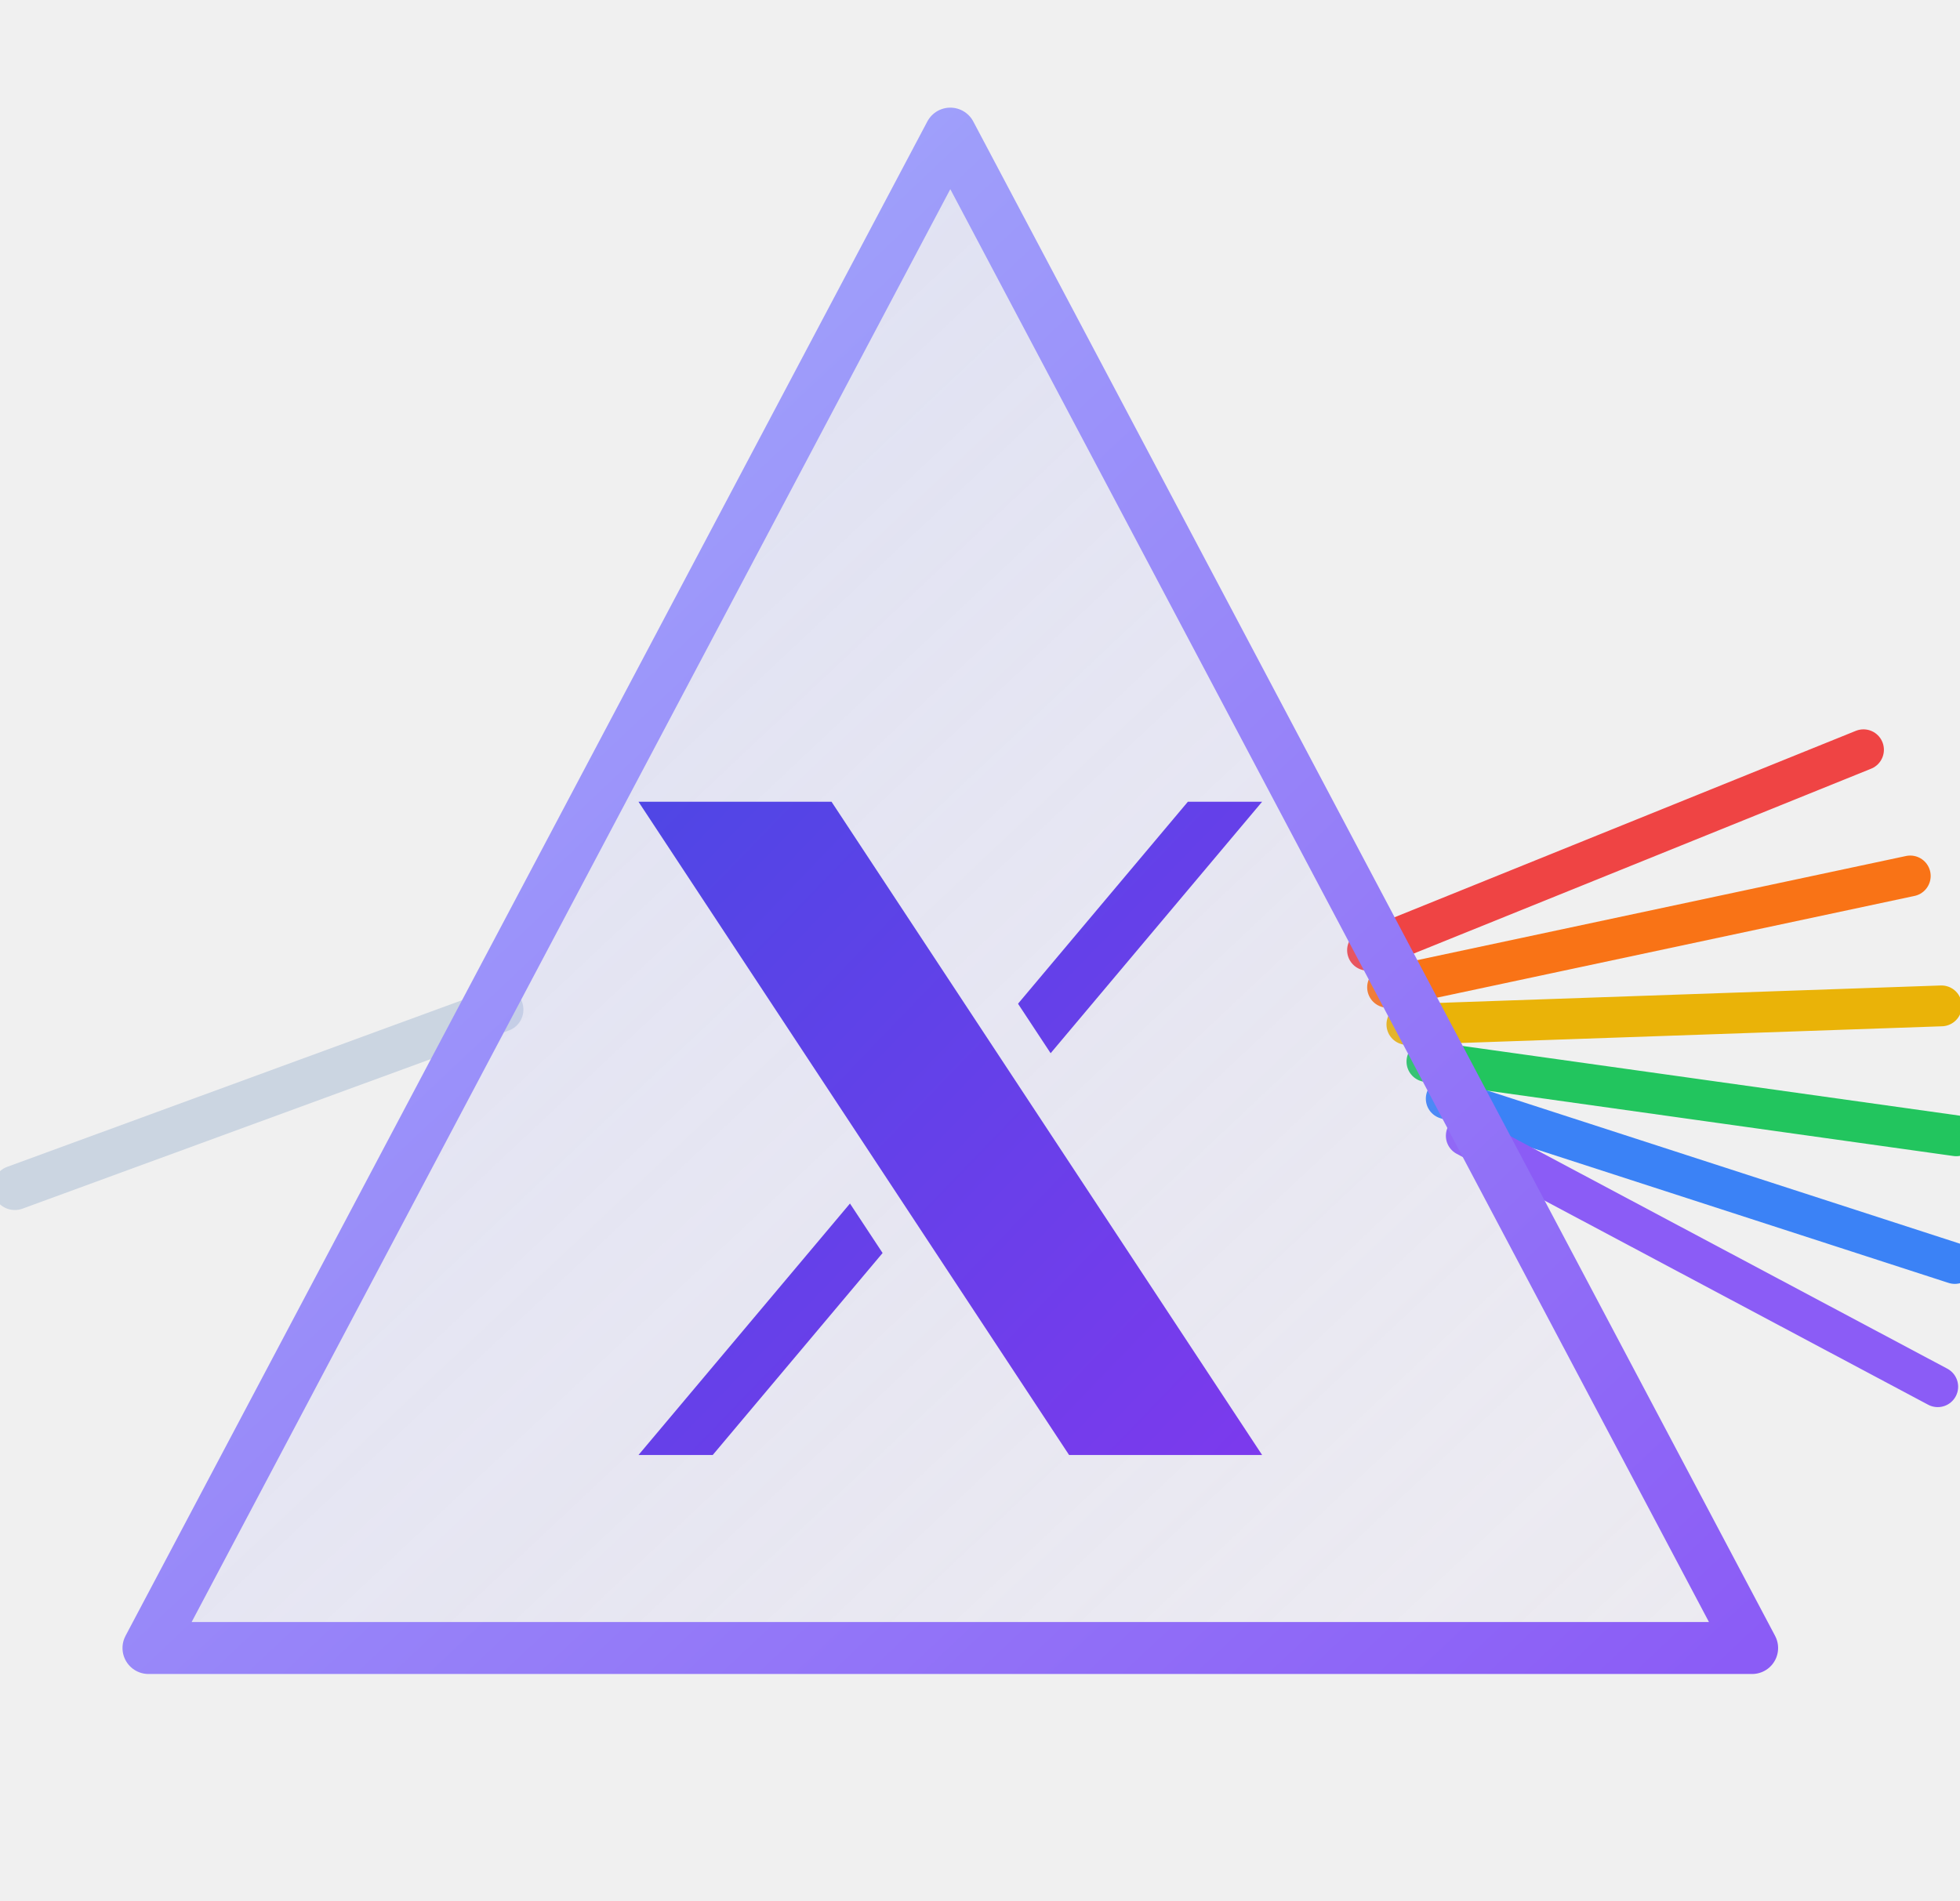
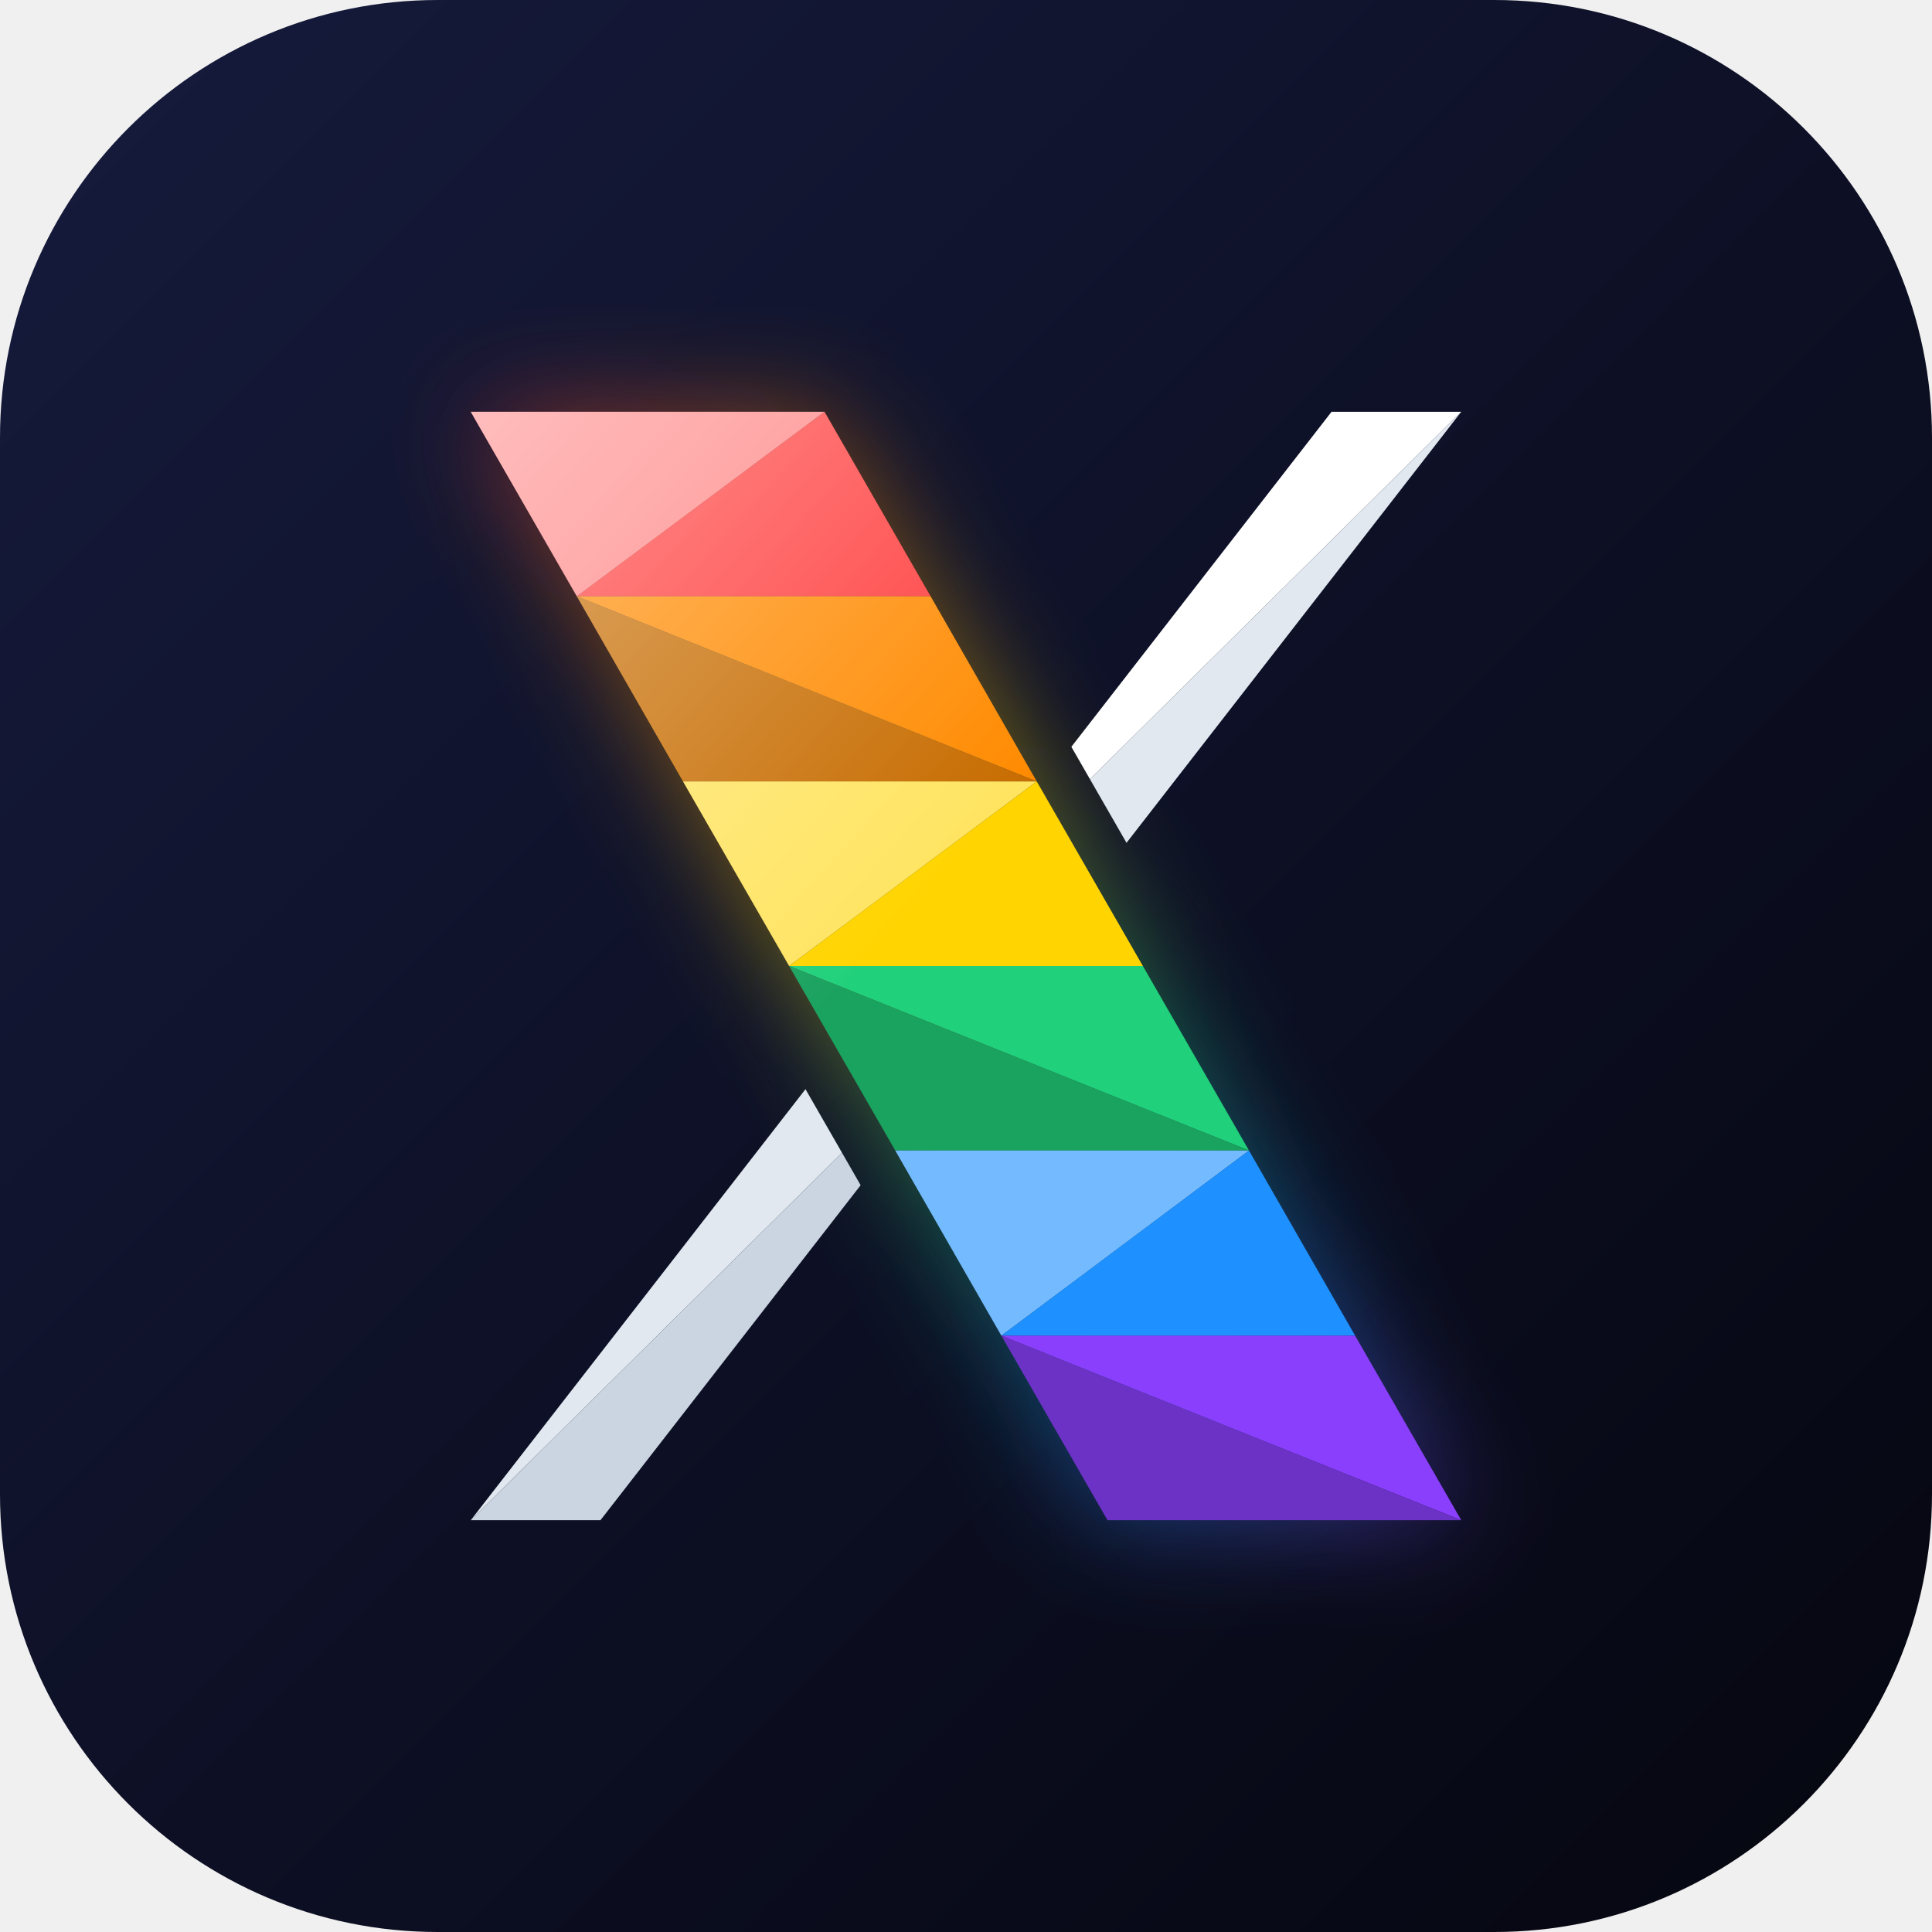
- <svg xmlns="http://www.w3.org/2000/svg" viewBox="0 0 264 256" width="264" height="256">
+ <svg xmlns="http://www.w3.org/2000/svg" viewBox="0 0 256 256" width="256" height="256">
  <defs>
-     <linearGradient id="glass" x1="0" y1="0" x2="1" y2="1">
-       <stop offset="0" stop-color="#a5b4fc" stop-opacity="0.28" />
-       <stop offset="1" stop-color="#c4b5fd" stop-opacity="0.08" />
+     <linearGradient id="bg" x1="0" y1="0" x2="1" y2="1">
+       <stop offset="0" stop-color="#161b3d" />
+       <stop offset="1" stop-color="#05060f" />
    </linearGradient>
-     <linearGradient id="edge" x1="0" y1="0" x2="1" y2="1">
-       <stop offset="0" stop-color="#a5b4fc" />
-       <stop offset="1" stop-color="#8b5cf6" />
-     </linearGradient>
-     <linearGradient id="ink" x1="0" y1="0" x2="1" y2="1">
-       <stop offset="0" stop-color="#4f46e5" />
-       <stop offset="1" stop-color="#7c3aed" />
-     </linearGradient>
-     <mask id="cut">
-       <rect width="264" height="256" fill="#fff" />
-       <polygon points="86,108 112,108 170,196 144,196" fill="#000" stroke="#000" stroke-width="12" stroke-linejoin="round" />
-     </mask>
  </defs>
-   <line x1="2" y1="160" x2="67.5" y2="136" stroke="#cbd5e1" stroke-width="6" stroke-linecap="round" />
-   <g stroke-linecap="round" stroke-width="5.5">
-     <line x1="184.2" y1="128.0" x2="251.0" y2="101.0" stroke="#ef4444" />
-     <line x1="186.9" y1="133.0" x2="257.3" y2="118.0" stroke="#f97316" />
-     <line x1="189.5" y1="138.0" x2="261.5" y2="135.5" stroke="#eab308" />
-     <line x1="192.2" y1="143.0" x2="263.5" y2="153.0" stroke="#22c55e" />
-     <line x1="194.8" y1="148.0" x2="263.3" y2="170.2" stroke="#3b82f6" />
-     <line x1="197.5" y1="153.0" x2="261.0" y2="186.8" stroke="#8b5cf6" />
+   <rect width="256" height="256" rx="58" fill="url(#bg)" />
+   <g transform="translate(28,28) scale(0.78125)">
+     <defs>
+       <mask id="cutt">
+         <rect x="-10" y="-10" width="280" height="280" fill="#fff" />
+         <polygon points="44.0,34.0 104.0,34.0 212.0,222.0 152.0,222.0" fill="#000" stroke="#000" stroke-width="16" stroke-linejoin="round" />
+       </mask>
+       <linearGradient id="sheent" x1="0" y1="0" x2="1" y2="1">
+         <stop offset="0" stop-color="#fff" stop-opacity="0.45" />
+         <stop offset="0.45" stop-color="#fff" stop-opacity="0" />
+       </linearGradient>
+       <filter id="glowt" x="-40%" y="-40%" width="180%" height="180%">
+         <feGaussianBlur stdDeviation="9" />
+       </filter>
+       <linearGradient id="spect" x1="44" y1="34" x2="212" y2="222" gradientUnits="userSpaceOnUse">
+         <stop offset="0.00" stop-color="#ff3b3b" />
+         <stop offset="0.20" stop-color="#ff8a00" />
+         <stop offset="0.40" stop-color="#ffd400" />
+         <stop offset="0.60" stop-color="#21d07a" />
+         <stop offset="0.80" stop-color="#1e90ff" />
+         <stop offset="1.00" stop-color="#8a3ffc" />
+       </linearGradient>
+     </defs>
+     <polygon points="44.0,34.0 104.0,34.0 212.0,222.0 152.0,222.0" fill="url(#spect)" opacity="0.45" filter="url(#glowt)" />
+     <g mask="url(#cutt)">
+       <polygon points="190.0,34.0 212.0,34.0 117.0,128.0" fill="#ffffff" />
+       <polygon points="212.0,34.0 139.0,128.0 117.0,128.0" fill="#e2e8f0" />
+       <polygon points="117.0,128.0 139.0,128.0 44.0,222.0" fill="#e2e8f0" />
+       <polygon points="139.0,128.0 66.0,222.0 44.0,222.0" fill="#cbd5e1" />
+     </g>
+     <g>
+       <polygon points="44.0,34.0 104.0,34.0 62.0,65.3" fill="#ff8585" />
+       <polygon points="104.0,34.0 122.0,65.3 62.0,65.3" fill="#ff3b3b" />
+       <polygon points="62.0,65.3 122.0,65.3 140.0,96.7" fill="#ff8a00" />
+       <polygon points="62.0,65.3 140.0,96.7 80.0,96.7" fill="#c76c00" />
+       <polygon points="80.0,96.7 140.0,96.7 98.0,128.0" fill="#ffe461" />
+       <polygon points="140.0,96.7 158.0,128.0 98.0,128.0" fill="#ffd400" />
+       <polygon points="98.0,128.0 158.0,128.0 176.0,159.3" fill="#21d07a" />
+       <polygon points="98.0,128.0 176.0,159.3 116.0,159.3" fill="#1aa25f" />
+       <polygon points="116.0,159.3 176.0,159.3 134.0,190.7" fill="#74baff" />
+       <polygon points="176.0,159.3 194.0,190.7 134.0,190.7" fill="#1e90ff" />
+       <polygon points="134.0,190.7 194.0,190.7 212.0,222.0" fill="#8a3ffc" />
+       <polygon points="134.0,190.7 212.0,222.0 152.0,222.0" fill="#6c31c5" />
+     </g>
+     <polygon points="44.0,34.0 104.0,34.0 212.0,222.0 152.0,222.0" fill="url(#sheent)" />
  </g>
-   <path d="M128 18 L236 222 L20 222 Z" fill="url(#glass)" stroke="url(#edge)" stroke-width="7" stroke-linejoin="round" />
-   <polygon points="160,108 170,108 96,196 86,196" fill="url(#ink)" mask="url(#cut)" />
-   <polygon points="86,108 112,108 170,196 144,196" fill="url(#ink)" />
</svg>
